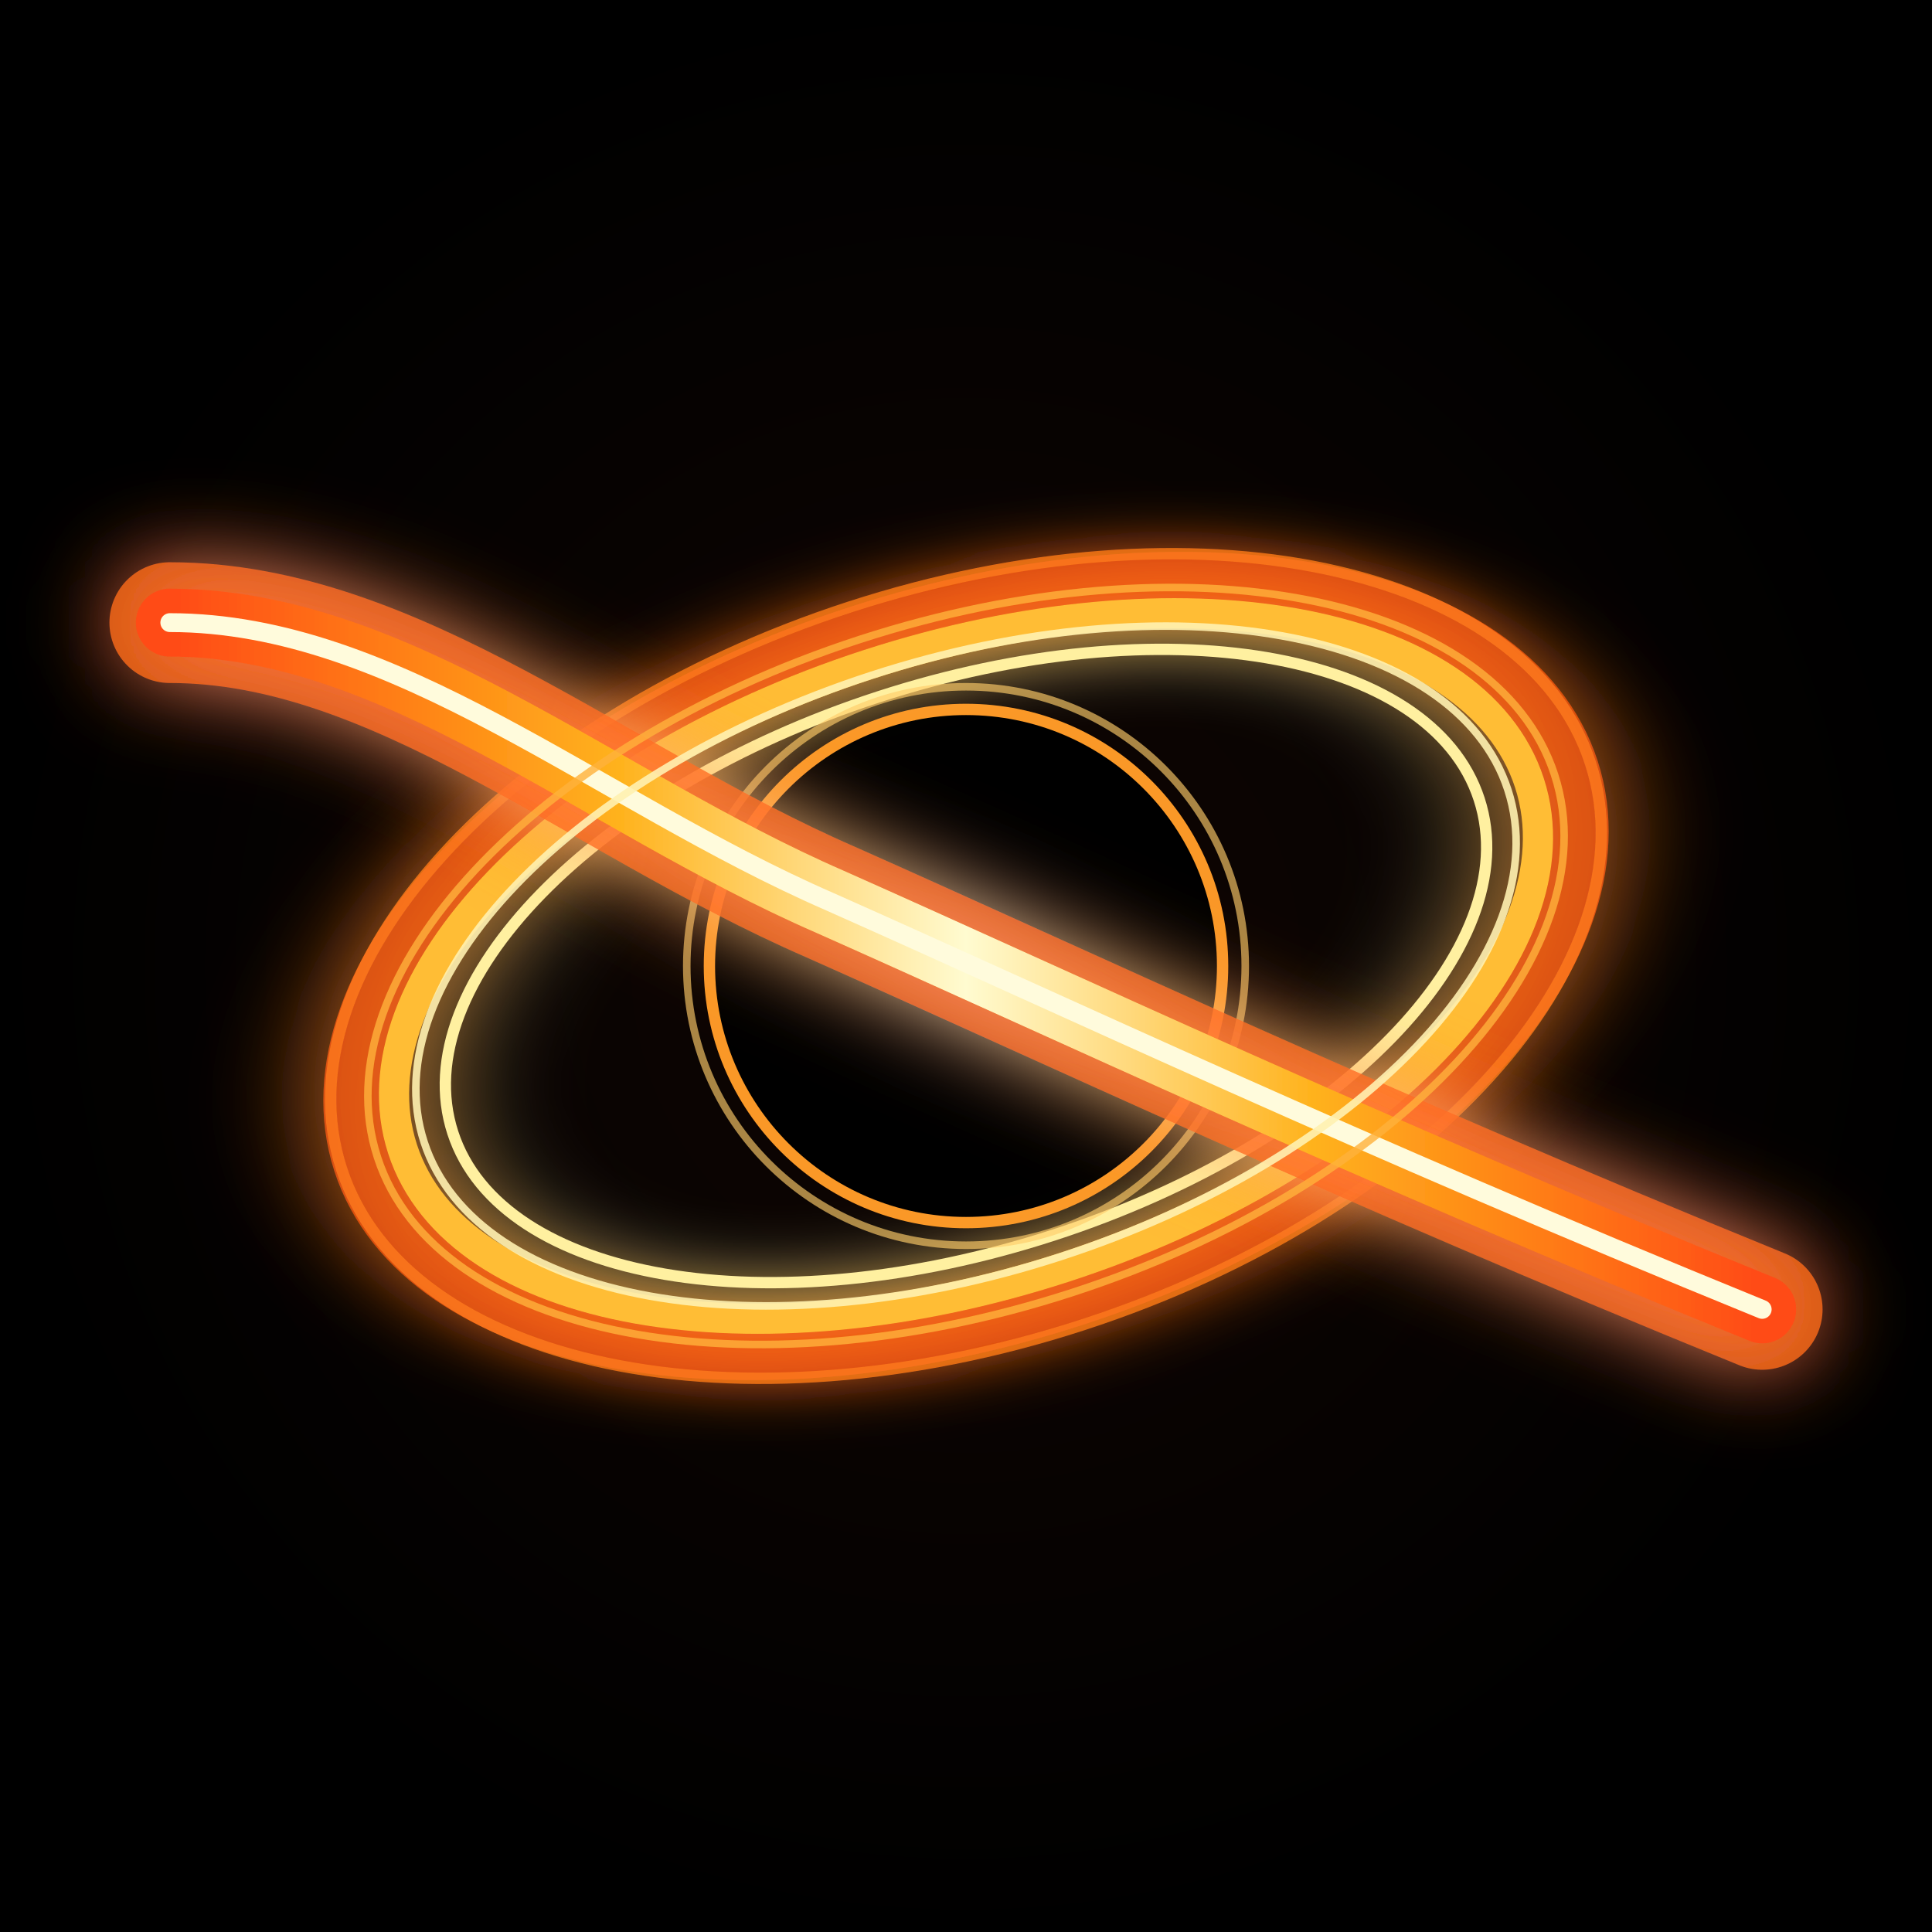
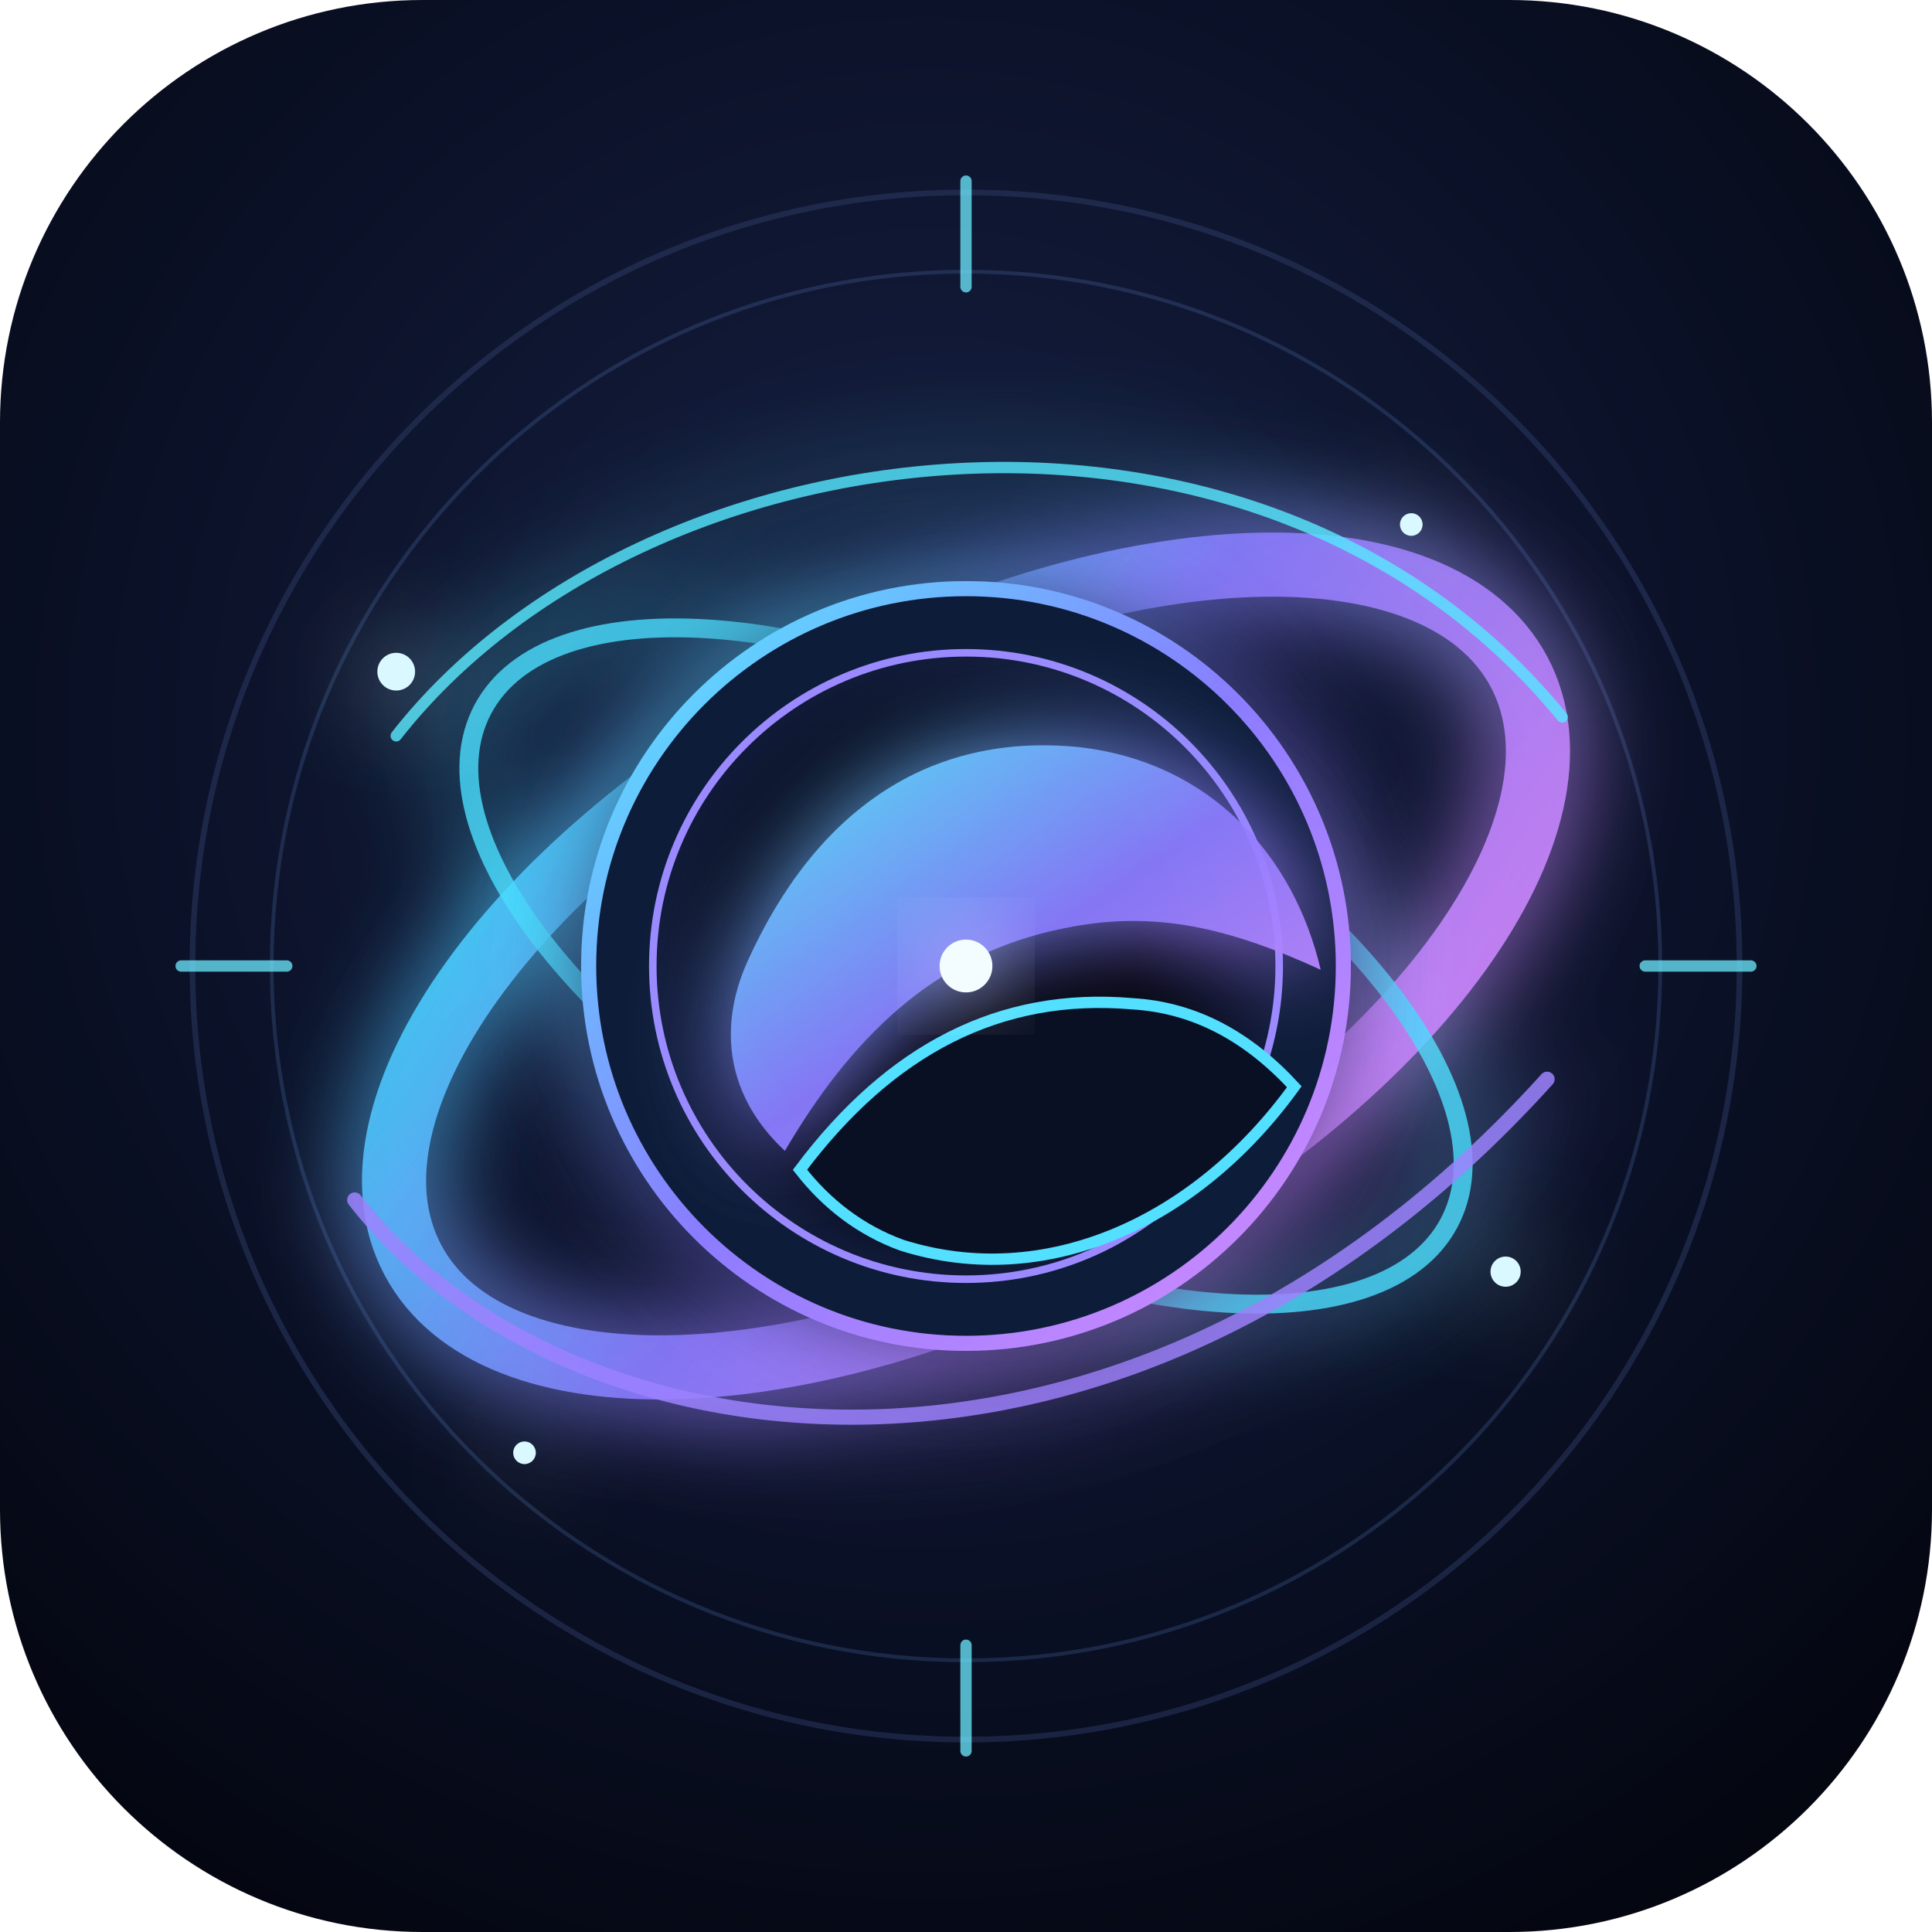
<svg xmlns="http://www.w3.org/2000/svg" width="512" height="512" viewBox="0 0 512 512">
  <defs>
-     <radialGradient id="bg">
-       <stop offset="0" stop-color="#100603" />
-       <stop offset="1" stop-color="#000" />
+     <radialGradient id="bg" cx="48%" cy="38%" r="75%">
+       <stop offset="0" stop-color="#172044" />
+       <stop offset=".58" stop-color="#0A1025" />
+       <stop offset="1" stop-color="#03050D" />
    </radialGradient>
-     <linearGradient id="fire" x1="0" y1="0" x2="1" y2="0">
-       <stop stop-color="#ff4b12" />
-       <stop offset=".28" stop-color="#ffb21c" />
-       <stop offset=".5" stop-color="#fffbd0" />
-       <stop offset=".72" stop-color="#ffb21c" />
-       <stop offset="1" stop-color="#ff4b12" />
+     <linearGradient id="orbit" x1="0" y1="0" x2="1" y2="1">
+       <stop stop-color="#35E7FF" />
+       <stop offset=".48" stop-color="#8A7BFF" />
+       <stop offset="1" stop-color="#E08BFF" />
    </linearGradient>
-     <filter id="glow" x="-50%" y="-50%" width="200%" height="200%">
-       <feGaussianBlur stdDeviation="12" result="b" />
+     <linearGradient id="core" x1="0" y1="0" x2="1" y2="1">
+       <stop stop-color="#53F0FF" />
+       <stop offset=".5" stop-color="#8B7CFF" />
+       <stop offset="1" stop-color="#D88CFF" />
+     </linearGradient>
+     <radialGradient id="void">
+       <stop offset=".55" stop-color="#02040B" />
+       <stop offset=".78" stop-color="#080D20" />
+       <stop offset="1" stop-color="#111B39" />
+     </radialGradient>
+     <filter id="glow" x="-80%" y="-80%" width="260%" height="260%">
+       <feGaussianBlur stdDeviation="13" result="blur" />
      <feMerge>
-         <feMergeNode in="b" />
+         <feMergeNode in="blur" />
        <feMergeNode in="SourceGraphic" />
      </feMerge>
    </filter>
    <filter id="soft" x="-50%" y="-50%" width="200%" height="200%">
-       <feGaussianBlur stdDeviation="4" />
+       <feGaussianBlur stdDeviation="5" />
    </filter>
  </defs>
-   <rect width="512" height="512" fill="url(#bg)" />
-   <g transform="rotate(-18 256 256)" fill="none" filter="url(#glow)">
-     <ellipse cx="256" cy="256" rx="168" ry="92" stroke="#ff5a16" stroke-width="16" opacity=".75" />
-     <ellipse cx="256" cy="256" rx="157" ry="84" stroke="#ffbd36" stroke-width="8" />
-     <ellipse cx="256" cy="256" rx="143" ry="75" stroke="#fff0a0" stroke-width="3" />
-     <ellipse cx="256" cy="256" rx="174" ry="100" stroke="#ff7b1c" stroke-width="3" opacity=".8" />
+   <rect width="512" height="512" rx="112" fill="url(#bg)" />
+   <circle cx="256" cy="256" r="205" fill="none" stroke="#30416D" stroke-width="1.5" opacity=".45" />
+   <circle cx="256" cy="256" r="184" fill="none" stroke="#4B6CA8" stroke-width="1" opacity=".28" />
+   <g filter="url(#glow)" fill="none" stroke-linecap="round">
+     <ellipse cx="256" cy="256" rx="166" ry="82" transform="rotate(-28 256 256)" stroke="url(#orbit)" stroke-width="17" opacity=".88" />
+     <ellipse cx="256" cy="256" rx="145" ry="66" transform="rotate(28 256 256)" stroke="#49DFFF" stroke-width="5" opacity=".8" />
+     <path d="M94 318 C150 390 298 410 410 286" stroke="#9C82FF" stroke-width="4" opacity=".85" />
+     <path d="M105 195 C170 112 333 91 414 190" stroke="#56E9FF" stroke-width="3" opacity=".8" />
  </g>
-   <circle cx="256" cy="256" r="68" fill="#000" stroke="#ff9b28" stroke-width="3" opacity=".98" />
-   <circle cx="256" cy="256" r="74" fill="none" stroke="#ffcc68" stroke-width="2" opacity=".65" />
-   <g filter="url(#glow)">
-     <path d="M45 165 C105 165 158 212 220 239 C283 267 359 303 467 347" fill="none" stroke="#ff6a18" stroke-width="32" stroke-linecap="round" opacity=".8" />
-     <path d="M45 165 C105 165 158 212 220 239 C283 267 359 303 467 347" fill="none" stroke="url(#fire)" stroke-width="18" stroke-linecap="round" />
-     <path d="M45 165 C105 165 158 212 220 239 C283 267 359 303 467 347" fill="none" stroke="#fffbdc" stroke-width="5" stroke-linecap="round" />
+   <circle cx="256" cy="256" r="100" fill="#101A37" stroke="url(#core)" stroke-width="4" filter="url(#glow)" />
+   <circle cx="256" cy="256" r="83" fill="url(#void)" stroke="#9B8AFF" stroke-width="2" />
+   <path d="M198 255 C216 215 246 194 286 198 C321 202 343 227 350 257 C326 246 306 241 282 246 C247 253 225 276 208 305 C193 291 190 273 198 255Z" fill="url(#core)" opacity=".95" filter="url(#glow)" />
+   <path d="M212 310 C236 278 265 263 300 266 C317 267 331 275 343 288 C317 324 277 342 239 330 C228 326 219 319 212 310Z" fill="#0A1024" stroke="#53DFFF" stroke-width="3" />
+   <circle cx="256" cy="256" r="7" fill="#F3FCFF" filter="url(#glow)" />
+   <g fill="#D9F8FF" filter="url(#glow)">
+     <circle cx="105" cy="178" r="5" />
+     <circle cx="399" cy="337" r="4" />
+     <circle cx="374" cy="139" r="3" />
+     <circle cx="139" cy="385" r="3" />
  </g>
-   <g transform="rotate(-18 256 256)" fill="none">
-     <ellipse cx="256" cy="256" rx="151" ry="81" stroke="#fff1b0" stroke-width="2" opacity=".9" />
-     <ellipse cx="256" cy="256" rx="164" ry="91" stroke="#ffb13b" stroke-width="2" opacity=".8" />
-   </g>
+   <path d="M256 48V76 M256 436V464 M48 256H76 M436 256H464" stroke="#6CEBFF" stroke-width="3" stroke-linecap="round" opacity=".75" />
</svg>
